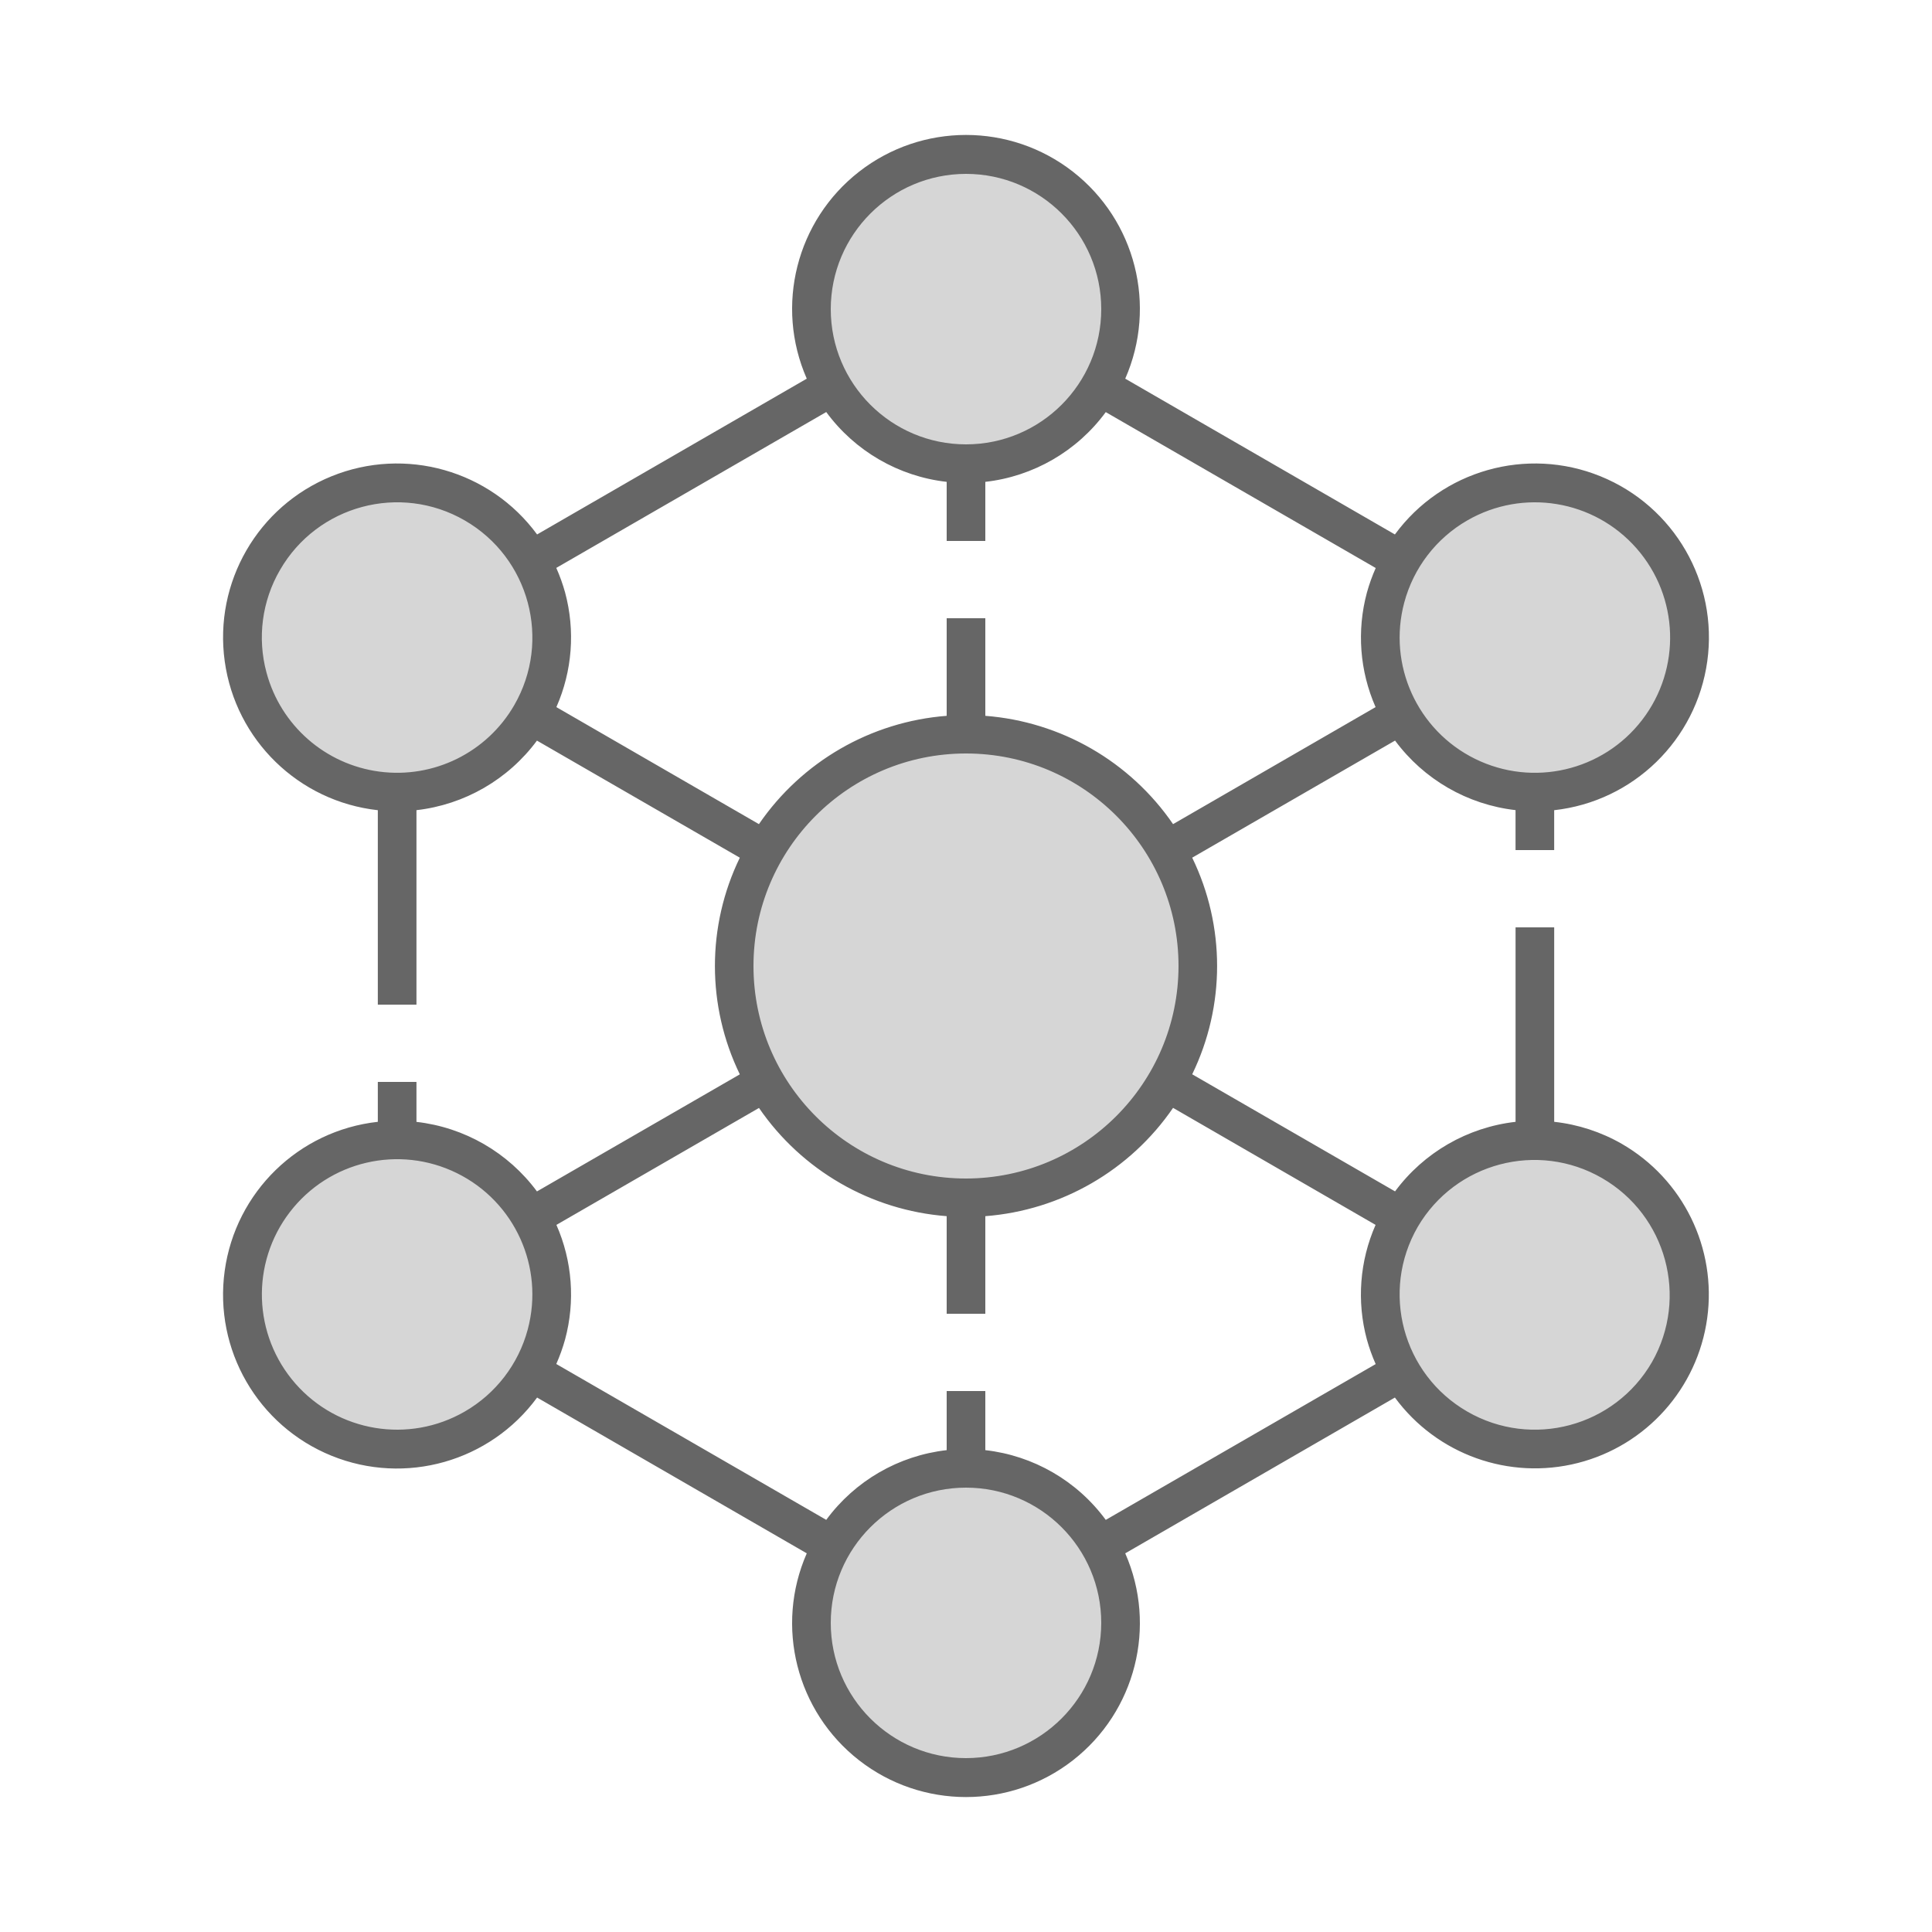
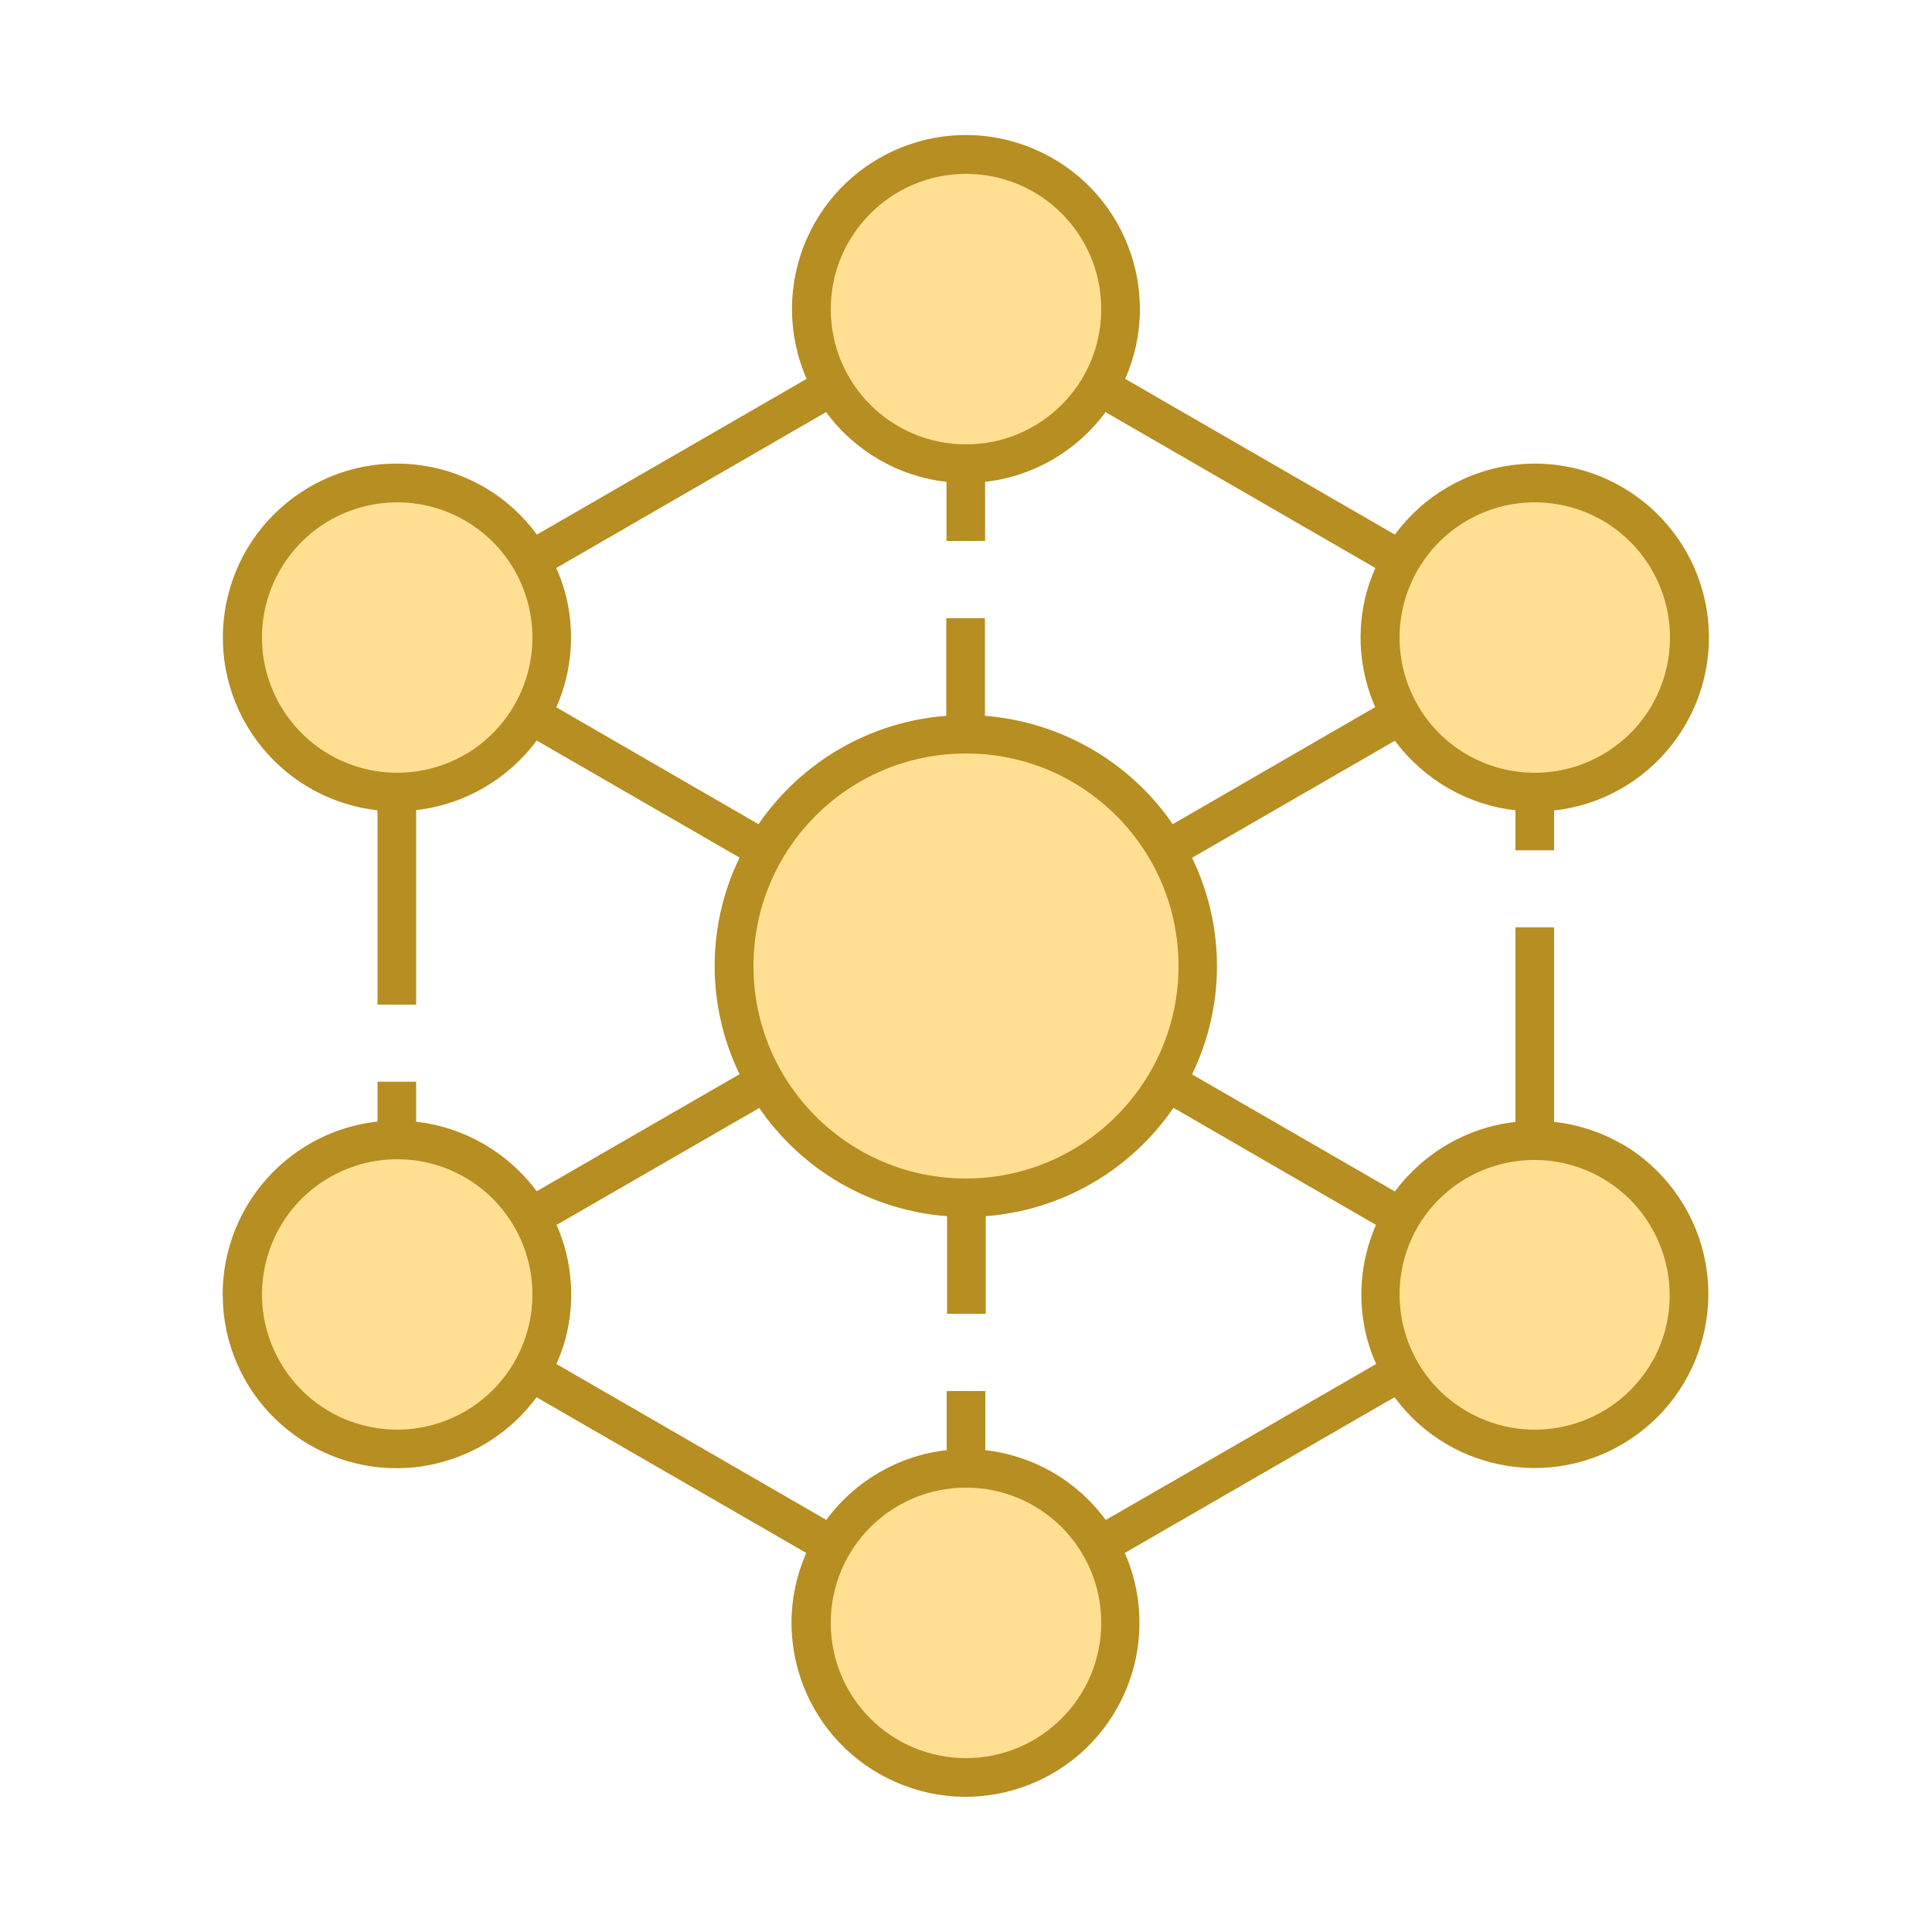
- <svg xmlns="http://www.w3.org/2000/svg" width="100" height="100" viewBox="0 0 100 100">
+ <svg xmlns="http://www.w3.org/2000/svg" id="Capa_32" data-name="Capa 32" viewBox="0 0 100 100">
  <defs>
-     <style type="text/css">
-             .cls-1{fill:#d6d6d6}.cls-2{fill:#666}.cls-3{fill:none}
-         </style>
+     <style>
+       .cls-1 {
+         fill: #b68e21;
+       }
+ 
+       .cls-2 {
+         fill: #ffe092;
+       }
+     </style>
  </defs>
-   <g id="ic_empty_peers">
+   <g id="ic_empty_peers" data-name="ic empty peers">
    <g id="Group_9024" data-name="Group 9024">
      <g id="Group_9023" data-name="Group 9023">
-         <circle id="Ellipse_618" cx="12" cy="12" r="12" class="cls-1" data-name="Ellipse 618" transform="translate(38 38)" />
-         <circle id="Ellipse_619" cx="8" cy="8" r="8" class="cls-1" data-name="Ellipse 619" transform="translate(42 8)" />
-         <circle id="Ellipse_620" cx="8" cy="8" r="8" class="cls-1" data-name="Ellipse 620" transform="translate(42 76)" />
-         <circle id="Ellipse_621" cx="8" cy="8" r="8" class="cls-1" data-name="Ellipse 621" transform="translate(12.555 25)" />
-         <circle id="Ellipse_622" cx="8" cy="8" r="8" class="cls-1" data-name="Ellipse 622" transform="translate(71.445 59)" />
-         <circle id="Ellipse_623" cx="8" cy="8" r="8" class="cls-1" data-name="Ellipse 623" transform="translate(12.555 59)" />
-         <circle id="Ellipse_624" cx="8" cy="8" r="8" class="cls-1" data-name="Ellipse 624" transform="translate(71.445 25)" />
+         <circle id="Ellipse_618" data-name="Ellipse 618" class="cls-2" cx="50" cy="50" r="12" />
+         <circle id="Ellipse_619" data-name="Ellipse 619" class="cls-2" cx="50" cy="16" r="8" />
+         <circle id="Ellipse_620" data-name="Ellipse 620" class="cls-2" cx="50" cy="84" r="8" />
+         <circle id="Ellipse_621" data-name="Ellipse 621" class="cls-2" cx="20.56" cy="33" r="8" />
+         <circle id="Ellipse_622" data-name="Ellipse 622" class="cls-2" cx="79.44" cy="67" r="8" />
+         <circle id="Ellipse_623" data-name="Ellipse 623" class="cls-2" cx="20.56" cy="67" r="8" />
+         <circle id="Ellipse_624" data-name="Ellipse 624" class="cls-2" cx="79.44" cy="33" r="8" />
      </g>
-       <path id="Path_18980" d="M83.945 59.206a8.983 8.983 0 0 0-3.5-1.141V48h-2v10.066a9.028 9.028 0 0 0-6.237 3.6l-10.5-6.061a12.835 12.835 0 0 0 0-11.212l10.5-6.061a9.028 9.028 0 0 0 6.236 3.6V44h2v-2.064A9 9 0 1 0 72.2 27.663L58.242 19.6a9 9 0 1 0-16.484 0L27.8 27.663a9 9 0 1 0-8.244 14.273V52h2V41.934a9.032 9.032 0 0 0 6.237-3.6l10.5 6.06a12.839 12.839 0 0 0 0 11.214l-10.5 6.06a9.028 9.028 0 0 0-6.237-3.6V56h-2v2.065A9 9 0 1 0 27.8 72.337L41.758 80.4a9 9 0 1 0 16.484 0L72.2 72.337a9 9 0 1 0 11.745-13.131zM50 61a11 11 0 1 1 11-11 11.013 11.013 0 0 1-11 11zm25.945-34.062a7 7 0 1 1-3.261 4.25 6.986 6.986 0 0 1 3.261-4.25zM50 9a7 7 0 1 1-7 7 7.008 7.008 0 0 1 7-7zM26.617 36.5a7 7 0 0 1-12.823-1.688 6.953 6.953 0 0 1 .7-5.312 7 7 0 0 1 9.562-2.562 7 7 0 0 1 2.561 9.562zm2.181.1a8.935 8.935 0 0 0 .451-5.934 9.138 9.138 0 0 0-.456-1.271l13.973-8.068A8.992 8.992 0 0 0 49 24.941V28h2v-3.059a8.992 8.992 0 0 0 6.234-3.61L71.207 29.4a9.2 9.2 0 0 0-.456 1.272A8.935 8.935 0 0 0 71.2 36.6l-10.482 6.057A13 13 0 0 0 51 37.051V32h-2v5.051a13 13 0 0 0-9.718 5.606zm-4.743 36.462a7 7 0 1 1 3.261-4.25 6.99 6.99 0 0 1-3.261 4.25zM50 91a7 7 0 1 1 7-7 7.008 7.008 0 0 1-7 7zm7.234-12.331A8.992 8.992 0 0 0 51 75.059V72h-2v3.059a8.994 8.994 0 0 0-6.234 3.609L28.793 70.6a9.151 9.151 0 0 0 .456-1.272A8.932 8.932 0 0 0 28.8 63.4l10.485-6.053A13 13 0 0 0 49 62.949V68h2v-5.051a13 13 0 0 0 9.718-5.606L71.2 63.4a8.932 8.932 0 0 0-.451 5.933 9.151 9.151 0 0 0 .456 1.272zM85.507 70.5a7 7 0 0 1-9.562 2.562 7 7 0 0 1-2.562-9.562 7 7 0 0 1 12.124 7z" class="cls-2" data-name="Path 18980" />
+       <path id="Path_18980" data-name="Path 18980" class="cls-1" d="m83.94,59.21c-1.08-.62-2.27-1.01-3.5-1.14v-10.07h-2v10.07c-2.49.28-4.75,1.59-6.24,3.6l-10.5-6.06c1.72-3.54,1.72-7.67,0-11.21l10.5-6.06c1.49,2.01,3.75,3.32,6.24,3.6v2.07h2v-2.06c4.94-.55,8.5-5,7.96-9.94-.55-4.94-5-8.5-9.94-7.96-2.5.28-4.77,1.59-6.26,3.62l-13.96-8.06c2-4.55-.07-9.86-4.63-11.86-4.55-2-9.86.07-11.86,4.63-1.01,2.3-1.01,4.93,0,7.23l-13.96,8.06c-2.94-4.01-8.58-4.87-12.58-1.93-4.01,2.94-4.87,8.58-1.93,12.58,1.49,2.03,3.76,3.34,6.26,3.62v10.06h2v-10.07c2.49-.28,4.75-1.59,6.24-3.6l10.5,6.06c-1.72,3.54-1.72,7.67,0,11.21l-10.5,6.06c-1.49-2.01-3.75-3.32-6.24-3.6v-2.07h-2v2.06c-4.94.55-8.5,4.99-7.96,9.93s4.99,8.5,9.93,7.96c2.5-.28,4.77-1.59,6.26-3.62l13.96,8.06c-2,4.55.07,9.86,4.63,11.86s9.86-.07,11.86-4.63c1.01-2.3,1.01-4.93,0-7.23l13.96-8.06c2.95,4,8.58,4.86,12.58,1.91,4-2.95,4.86-8.58,1.91-12.58-.74-1-1.67-1.84-2.75-2.46Zm-33.94,1.79c-6.08,0-11-4.92-11-11s4.92-11,11-11,11,4.92,11,11h0c0,6.07-4.93,10.99-11,11Zm25.94-34.06c3.35-1.93,7.63-.79,9.56,2.56,1.93,3.35.79,7.63-2.56,9.56-3.35,1.93-7.63.79-9.56-2.56-.93-1.61-1.18-3.52-.7-5.31.48-1.79,1.65-3.32,3.26-4.25Zm-25.94-17.94c3.87,0,7,3.13,7,7s-3.13,7-7,7-7-3.13-7-7c0-3.86,3.14-7,7-7Zm-23.38,27.5c-1.93,3.35-6.21,4.49-9.56,2.56-1.61-.93-2.78-2.46-3.26-4.25-.49-1.79-.23-3.71.7-5.31,1.93-3.35,6.21-4.49,9.56-2.56,3.35,1.93,4.49,6.21,2.56,9.56Zm2.18.1c.82-1.87.98-3.96.45-5.93-.12-.43-.27-.86-.46-1.27l13.97-8.07c1.48,2.02,3.74,3.33,6.23,3.61v3.06h2v-3.06c2.49-.28,4.75-1.59,6.23-3.61l13.97,8.07c-.18.41-.34.84-.46,1.27-.53,1.97-.37,4.06.45,5.93l-10.48,6.06c-2.22-3.24-5.8-5.3-9.72-5.61v-5.05h-2v5.05c-3.92.3-7.49,2.36-9.72,5.61l-10.48-6.06Zm-4.74,36.46c-3.35,1.93-7.63.79-9.56-2.56-1.93-3.35-.79-7.63,2.56-9.56,3.35-1.93,7.63-.79,9.56,2.56.93,1.61,1.18,3.52.7,5.31-.48,1.79-1.65,3.32-3.26,4.25Zm25.94,17.94c-3.87,0-7-3.13-7-7s3.13-7,7-7,7,3.13,7,7c0,3.86-3.14,7-7,7Zm7.23-12.33c-1.48-2.02-3.74-3.33-6.23-3.61v-3.06h-2v3.06c-2.49.28-4.75,1.59-6.23,3.61l-13.97-8.07c.18-.41.34-.84.46-1.27.53-1.97.37-4.06-.45-5.93l10.49-6.05c2.22,3.24,5.8,5.3,9.72,5.6v5.05h2v-5.05c3.92-.3,7.49-2.36,9.72-5.61l10.48,6.06c-.82,1.87-.98,3.96-.45,5.93.12.43.27.86.46,1.27l-13.97,8.06Zm28.27-8.17c-1.93,3.35-6.21,4.49-9.56,2.56-3.35-1.93-4.49-6.21-2.56-9.56,1.96-3.34,6.24-4.45,9.58-2.5,3.3,1.94,4.44,6.17,2.55,9.5Z" />
    </g>
-     <path id="Rectangle_4675" d="M0 0h100v100H0z" class="cls-3" data-name="Rectangle 4675" />
  </g>
</svg>
